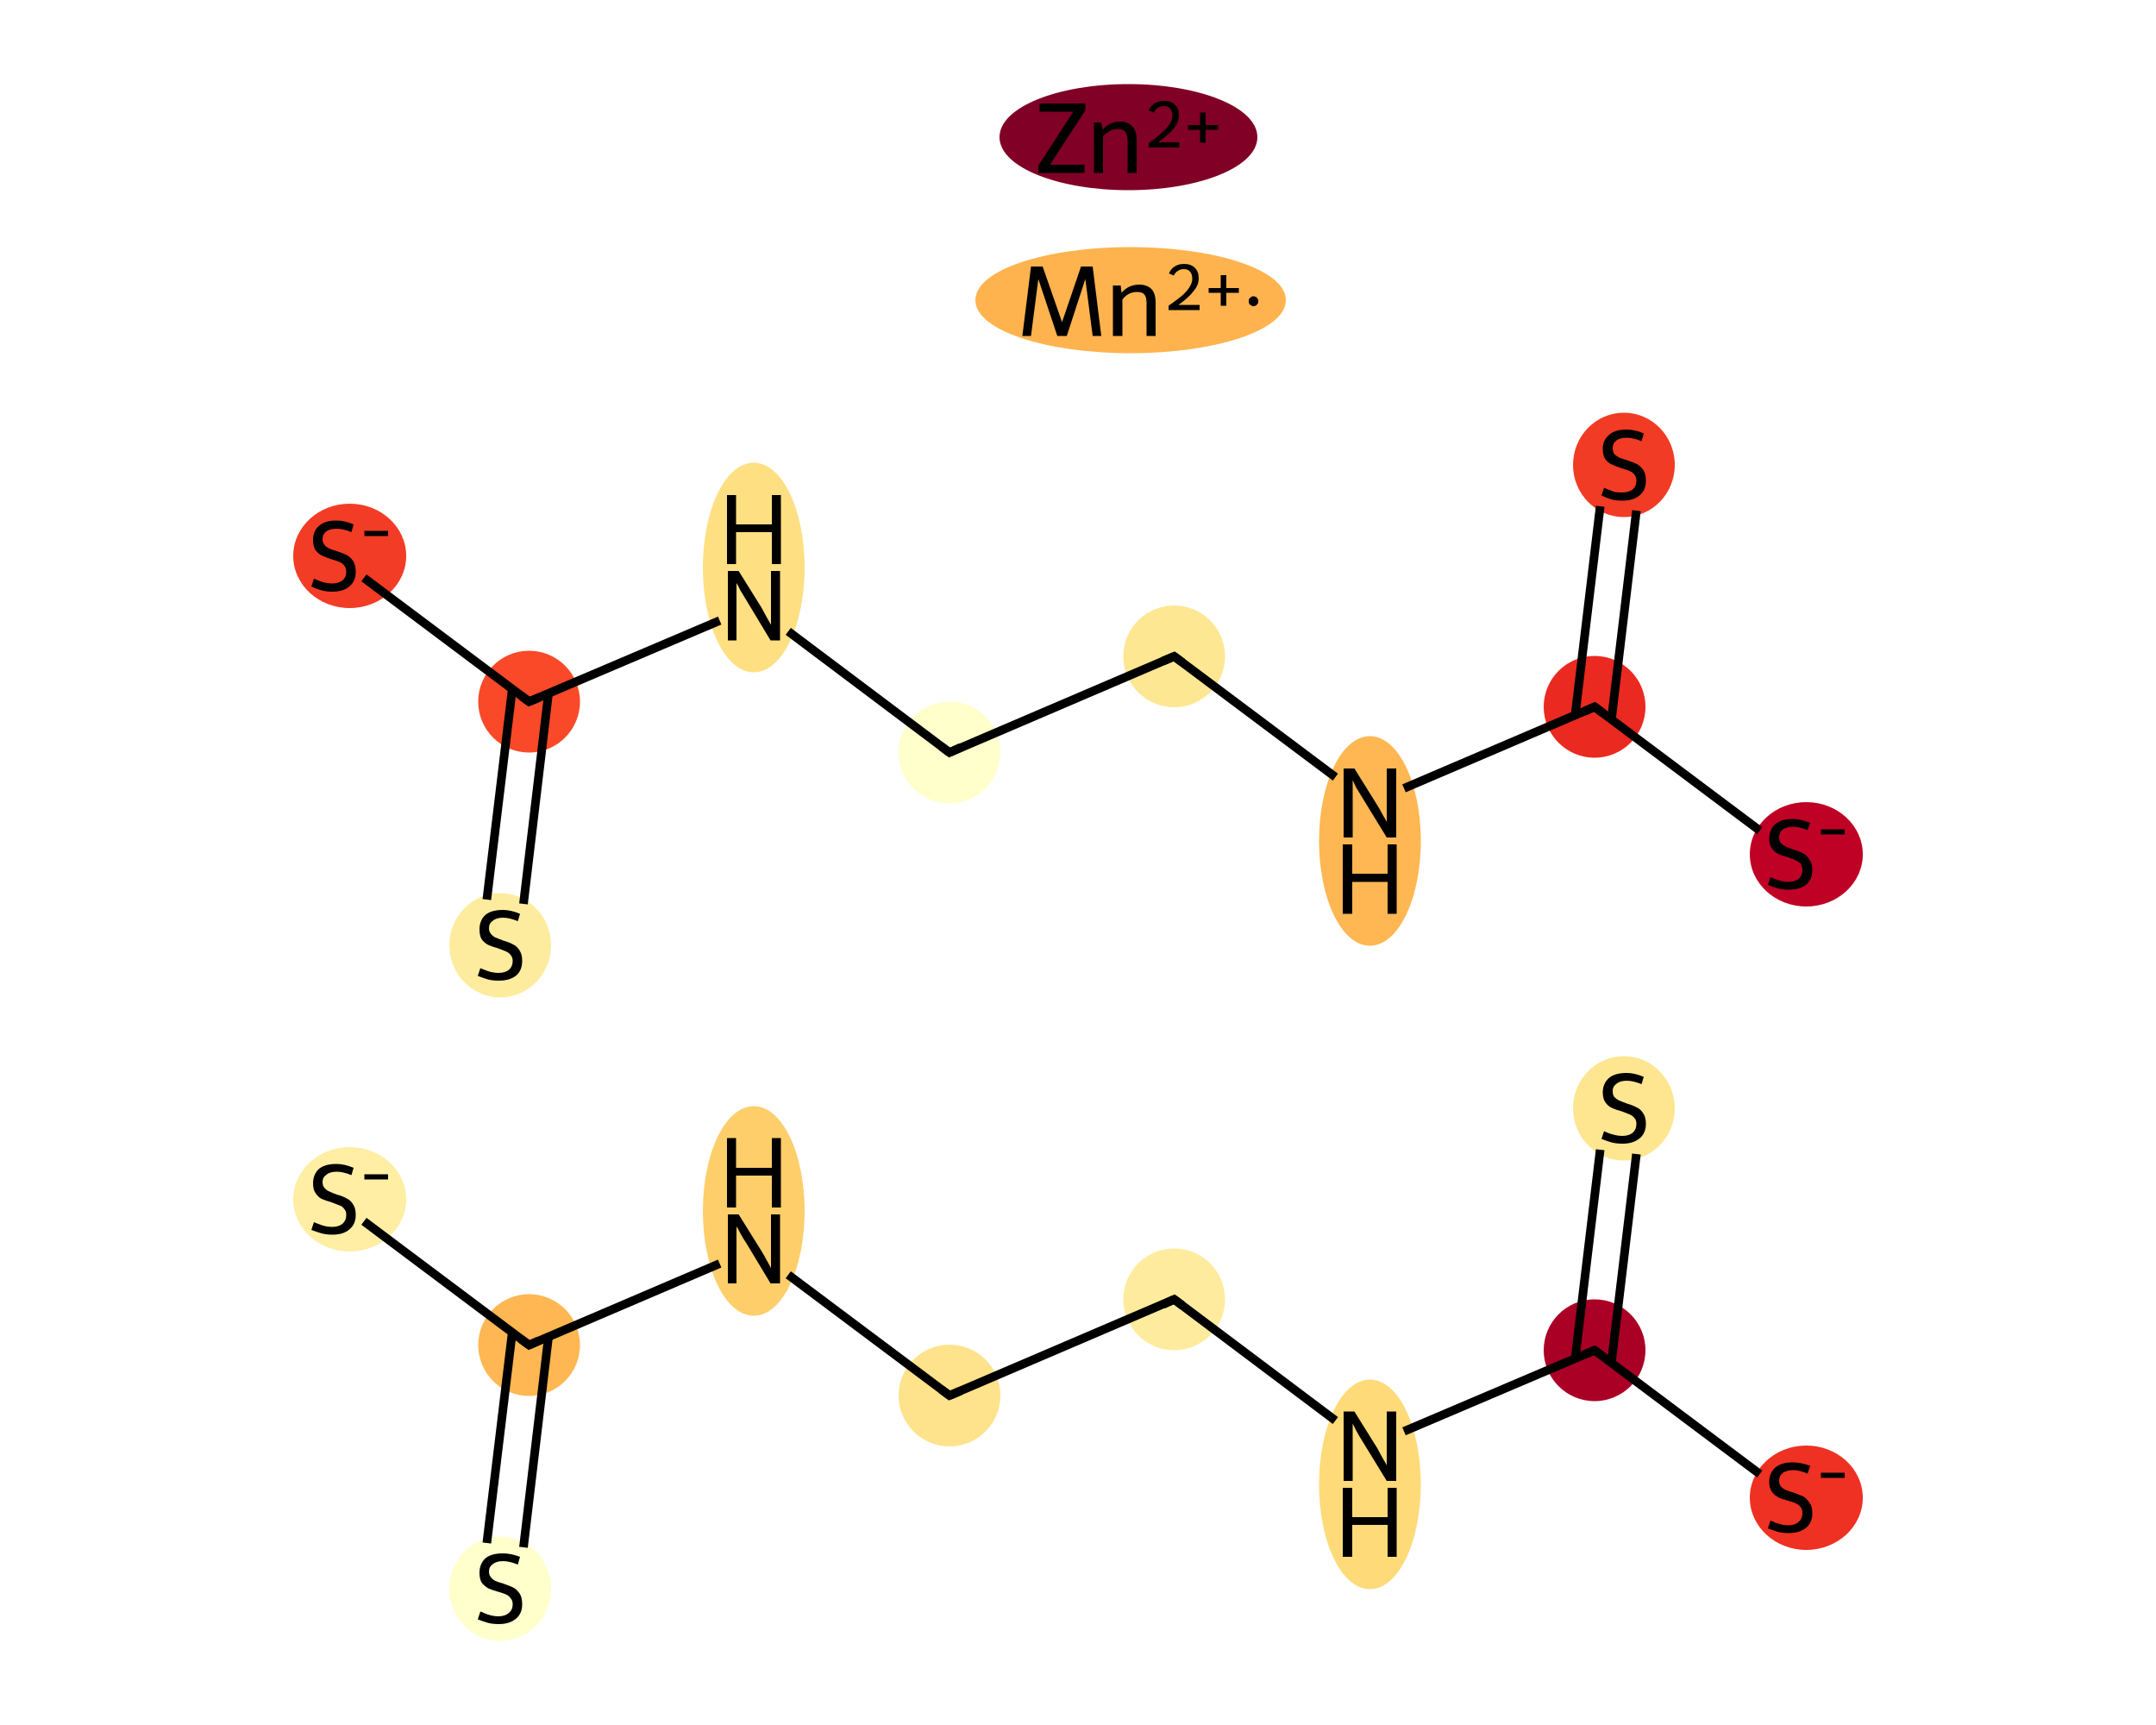
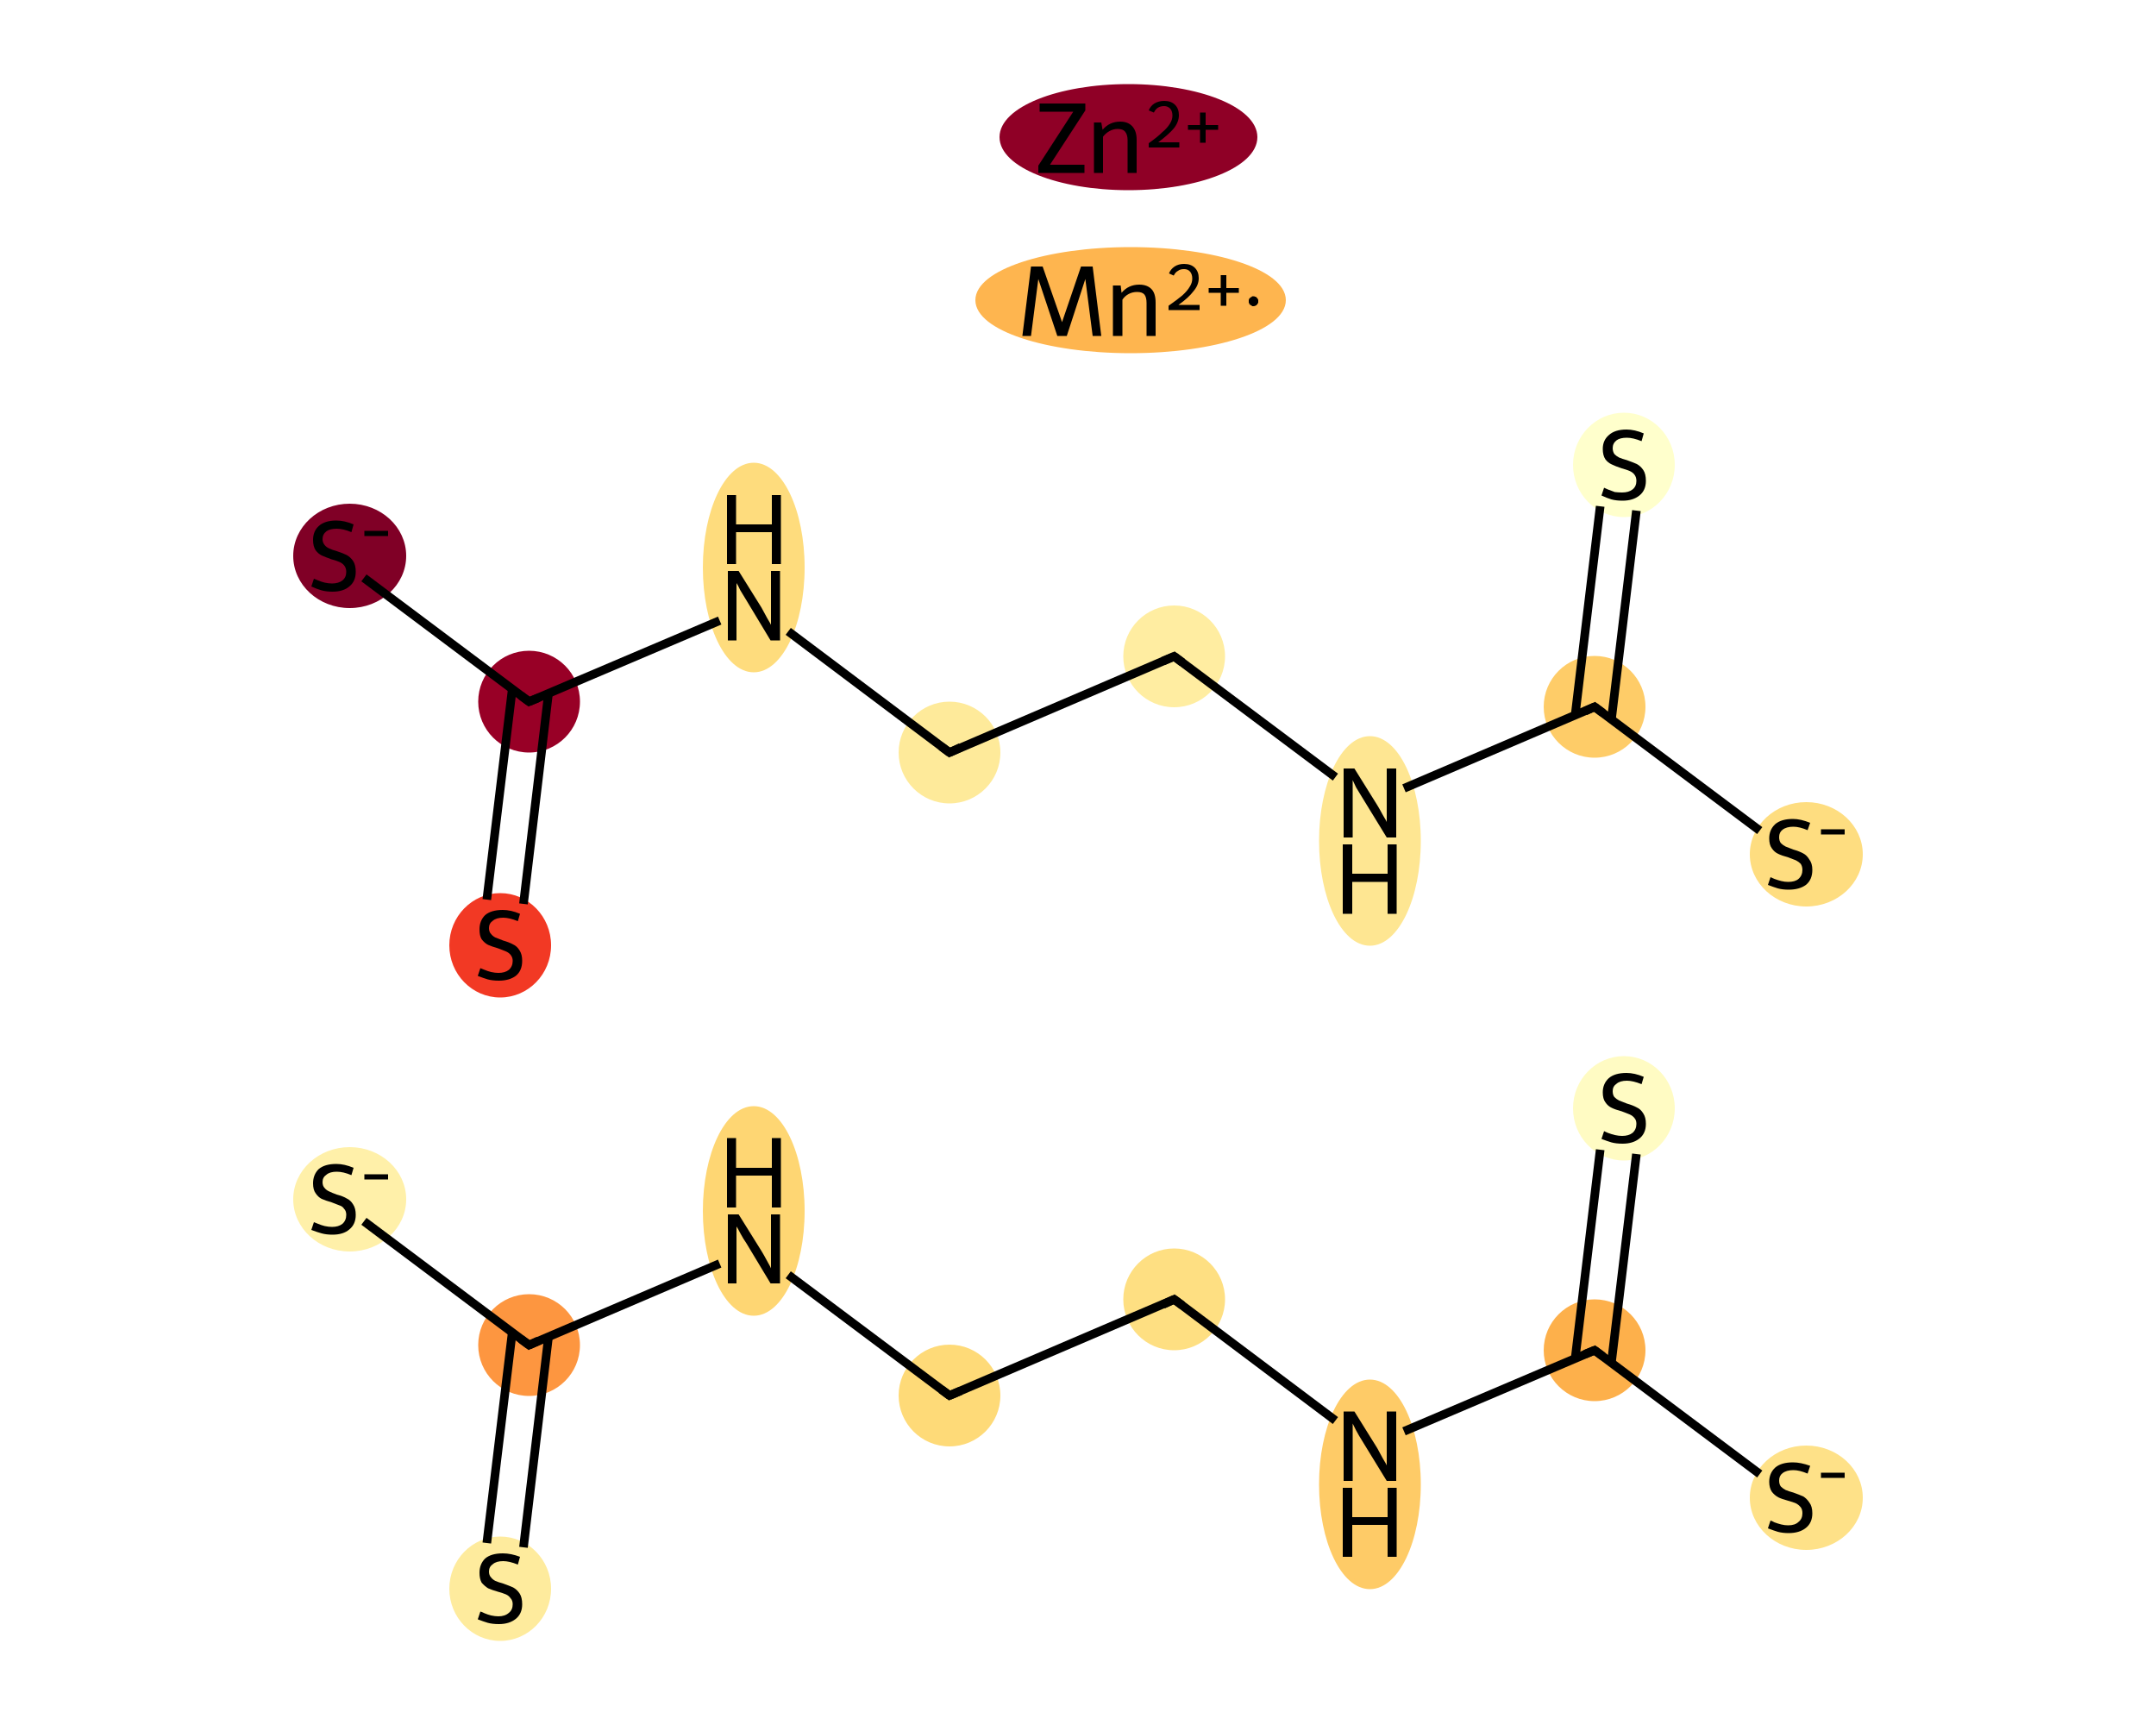
<svg xmlns="http://www.w3.org/2000/svg" version="1.1" baseProfile="full" xml:space="preserve" width="500px" height="400px" viewBox="0 0 500 400">
  <rect style="opacity:1.0;fill:#FFFFFF;stroke:none" width="500.0" height="400.0" x="0.0" y="0.0"> </rect>
-   <ellipse cx="116.0" cy="368.4" rx="11.3" ry="11.6" class="atom-0" style="fill:#FFFFCC;fill-rule:evenodd;stroke:#FFFFCC;stroke-width:1.0px;stroke-linecap:butt;stroke-linejoin:miter;stroke-opacity:1" />
-   <ellipse cx="122.7" cy="311.9" rx="11.3" ry="11.3" class="atom-1" style="fill:#FEB752;fill-rule:evenodd;stroke:#FEB752;stroke-width:1.0px;stroke-linecap:butt;stroke-linejoin:miter;stroke-opacity:1" />
-   <ellipse cx="81.1" cy="278.1" rx="12.6" ry="11.6" class="atom-2" style="fill:#FFEEA3;fill-rule:evenodd;stroke:#FFEEA3;stroke-width:1.0px;stroke-linecap:butt;stroke-linejoin:miter;stroke-opacity:1" />
-   <ellipse cx="174.8" cy="280.8" rx="11.3" ry="23.8" class="atom-3" style="fill:#FECE6B;fill-rule:evenodd;stroke:#FECE6B;stroke-width:1.0px;stroke-linecap:butt;stroke-linejoin:miter;stroke-opacity:1" />
-   <ellipse cx="220.2" cy="323.6" rx="11.3" ry="11.3" class="atom-4" style="fill:#FEE38C;fill-rule:evenodd;stroke:#FEE38C;stroke-width:1.0px;stroke-linecap:butt;stroke-linejoin:miter;stroke-opacity:1" />
-   <ellipse cx="272.3" cy="301.3" rx="11.3" ry="11.3" class="atom-5" style="fill:#FEEB9D;fill-rule:evenodd;stroke:#FEEB9D;stroke-width:1.0px;stroke-linecap:butt;stroke-linejoin:miter;stroke-opacity:1" />
-   <ellipse cx="317.7" cy="344.2" rx="11.3" ry="23.8" class="atom-6" style="fill:#FEDA79;fill-rule:evenodd;stroke:#FEDA79;stroke-width:1.0px;stroke-linecap:butt;stroke-linejoin:miter;stroke-opacity:1" />
-   <ellipse cx="369.8" cy="313.1" rx="11.3" ry="11.3" class="atom-7" style="fill:#AA0026;fill-rule:evenodd;stroke:#AA0026;stroke-width:1.0px;stroke-linecap:butt;stroke-linejoin:miter;stroke-opacity:1" />
-   <ellipse cx="376.6" cy="257.0" rx="11.3" ry="11.6" class="atom-8" style="fill:#FEE691;fill-rule:evenodd;stroke:#FEE691;stroke-width:1.0px;stroke-linecap:butt;stroke-linejoin:miter;stroke-opacity:1" />
-   <ellipse cx="418.9" cy="347.3" rx="12.6" ry="11.6" class="atom-9" style="fill:#EE3122;fill-rule:evenodd;stroke:#EE3122;stroke-width:1.0px;stroke-linecap:butt;stroke-linejoin:miter;stroke-opacity:1" />
-   <ellipse cx="116.0" cy="219.2" rx="11.3" ry="11.6" class="atom-10" style="fill:#FEEC9E;fill-rule:evenodd;stroke:#FEEC9E;stroke-width:1.0px;stroke-linecap:butt;stroke-linejoin:miter;stroke-opacity:1" />
-   <ellipse cx="122.7" cy="162.7" rx="11.3" ry="11.3" class="atom-11" style="fill:#F94928;fill-rule:evenodd;stroke:#F94928;stroke-width:1.0px;stroke-linecap:butt;stroke-linejoin:miter;stroke-opacity:1" />
-   <ellipse cx="81.1" cy="128.9" rx="12.6" ry="11.6" class="atom-12" style="fill:#F33C25;fill-rule:evenodd;stroke:#F33C25;stroke-width:1.0px;stroke-linecap:butt;stroke-linejoin:miter;stroke-opacity:1" />
-   <ellipse cx="174.8" cy="131.6" rx="11.3" ry="23.8" class="atom-13" style="fill:#FEDF82;fill-rule:evenodd;stroke:#FEDF82;stroke-width:1.0px;stroke-linecap:butt;stroke-linejoin:miter;stroke-opacity:1" />
-   <ellipse cx="220.2" cy="174.5" rx="11.3" ry="11.3" class="atom-14" style="fill:#FFFFCC;fill-rule:evenodd;stroke:#FFFFCC;stroke-width:1.0px;stroke-linecap:butt;stroke-linejoin:miter;stroke-opacity:1" />
-   <ellipse cx="272.3" cy="152.2" rx="11.3" ry="11.3" class="atom-15" style="fill:#FEE793;fill-rule:evenodd;stroke:#FEE793;stroke-width:1.0px;stroke-linecap:butt;stroke-linejoin:miter;stroke-opacity:1" />
-   <ellipse cx="317.7" cy="195.0" rx="11.3" ry="23.8" class="atom-16" style="fill:#FEB752;fill-rule:evenodd;stroke:#FEB752;stroke-width:1.0px;stroke-linecap:butt;stroke-linejoin:miter;stroke-opacity:1" />
-   <ellipse cx="369.8" cy="163.9" rx="11.3" ry="11.3" class="atom-17" style="fill:#EA2920;fill-rule:evenodd;stroke:#EA2920;stroke-width:1.0px;stroke-linecap:butt;stroke-linejoin:miter;stroke-opacity:1" />
-   <ellipse cx="376.6" cy="107.8" rx="11.3" ry="11.6" class="atom-18" style="fill:#F23B24;fill-rule:evenodd;stroke:#F23B24;stroke-width:1.0px;stroke-linecap:butt;stroke-linejoin:miter;stroke-opacity:1" />
-   <ellipse cx="418.9" cy="198.1" rx="12.6" ry="11.6" class="atom-19" style="fill:#BF0125;fill-rule:evenodd;stroke:#BF0125;stroke-width:1.0px;stroke-linecap:butt;stroke-linejoin:miter;stroke-opacity:1" />
-   <ellipse cx="262.2" cy="69.6" rx="35.5" ry="11.8" class="atom-20" style="fill:#FEB34E;fill-rule:evenodd;stroke:#FEB34E;stroke-width:1.0px;stroke-linecap:butt;stroke-linejoin:miter;stroke-opacity:1" />
-   <ellipse cx="261.7" cy="31.8" rx="29.4" ry="11.8" class="atom-21" style="fill:#800026;fill-rule:evenodd;stroke:#800026;stroke-width:1.0px;stroke-linecap:butt;stroke-linejoin:miter;stroke-opacity:1" />
+   <ellipse cx="116.0" cy="368.4" rx="11.3" ry="11.6" class="atom-0" style="fill:#FEEB9D;fill-rule:evenodd;stroke:#FEEB9D;stroke-width:1.0px;stroke-linecap:butt;stroke-linejoin:miter;stroke-opacity:1" />
+   <ellipse cx="122.7" cy="311.9" rx="11.3" ry="11.3" class="atom-1" style="fill:#FD9640;fill-rule:evenodd;stroke:#FD9640;stroke-width:1.0px;stroke-linecap:butt;stroke-linejoin:miter;stroke-opacity:1" />
+   <ellipse cx="81.1" cy="278.1" rx="12.6" ry="11.6" class="atom-2" style="fill:#FFF0A9;fill-rule:evenodd;stroke:#FFF0A9;stroke-width:1.0px;stroke-linecap:butt;stroke-linejoin:miter;stroke-opacity:1" />
+   <ellipse cx="174.8" cy="280.8" rx="11.3" ry="23.8" class="atom-3" style="fill:#FED673;fill-rule:evenodd;stroke:#FED673;stroke-width:1.0px;stroke-linecap:butt;stroke-linejoin:miter;stroke-opacity:1" />
+   <ellipse cx="220.2" cy="323.6" rx="11.3" ry="11.3" class="atom-4" style="fill:#FEDA78;fill-rule:evenodd;stroke:#FEDA78;stroke-width:1.0px;stroke-linecap:butt;stroke-linejoin:miter;stroke-opacity:1" />
+   <ellipse cx="272.3" cy="301.3" rx="11.3" ry="11.3" class="atom-5" style="fill:#FEDF82;fill-rule:evenodd;stroke:#FEDF82;stroke-width:1.0px;stroke-linecap:butt;stroke-linejoin:miter;stroke-opacity:1" />
+   <ellipse cx="317.7" cy="344.2" rx="11.3" ry="23.8" class="atom-6" style="fill:#FECB67;fill-rule:evenodd;stroke:#FECB67;stroke-width:1.0px;stroke-linecap:butt;stroke-linejoin:miter;stroke-opacity:1" />
+   <ellipse cx="369.8" cy="313.1" rx="11.3" ry="11.3" class="atom-7" style="fill:#FDB04B;fill-rule:evenodd;stroke:#FDB04B;stroke-width:1.0px;stroke-linecap:butt;stroke-linejoin:miter;stroke-opacity:1" />
+   <ellipse cx="376.6" cy="257.0" rx="11.3" ry="11.6" class="atom-8" style="fill:#FFFBC3;fill-rule:evenodd;stroke:#FFFBC3;stroke-width:1.0px;stroke-linecap:butt;stroke-linejoin:miter;stroke-opacity:1" />
+   <ellipse cx="418.9" cy="347.3" rx="12.6" ry="11.6" class="atom-9" style="fill:#FEE188;fill-rule:evenodd;stroke:#FEE188;stroke-width:1.0px;stroke-linecap:butt;stroke-linejoin:miter;stroke-opacity:1" />
+   <ellipse cx="116.0" cy="219.2" rx="11.3" ry="11.6" class="atom-10" style="fill:#F23924;fill-rule:evenodd;stroke:#F23924;stroke-width:1.0px;stroke-linecap:butt;stroke-linejoin:miter;stroke-opacity:1" />
+   <ellipse cx="122.7" cy="162.7" rx="11.3" ry="11.3" class="atom-11" style="fill:#980026;fill-rule:evenodd;stroke:#980026;stroke-width:1.0px;stroke-linecap:butt;stroke-linejoin:miter;stroke-opacity:1" />
+   <ellipse cx="81.1" cy="128.9" rx="12.6" ry="11.6" class="atom-12" style="fill:#800026;fill-rule:evenodd;stroke:#800026;stroke-width:1.0px;stroke-linecap:butt;stroke-linejoin:miter;stroke-opacity:1" />
+   <ellipse cx="174.8" cy="131.6" rx="11.3" ry="23.8" class="atom-13" style="fill:#FEDC7D;fill-rule:evenodd;stroke:#FEDC7D;stroke-width:1.0px;stroke-linecap:butt;stroke-linejoin:miter;stroke-opacity:1" />
+   <ellipse cx="220.2" cy="174.5" rx="11.3" ry="11.3" class="atom-14" style="fill:#FEEA9A;fill-rule:evenodd;stroke:#FEEA9A;stroke-width:1.0px;stroke-linecap:butt;stroke-linejoin:miter;stroke-opacity:1" />
+   <ellipse cx="272.3" cy="152.2" rx="11.3" ry="11.3" class="atom-15" style="fill:#FFEDA1;fill-rule:evenodd;stroke:#FFEDA1;stroke-width:1.0px;stroke-linecap:butt;stroke-linejoin:miter;stroke-opacity:1" />
+   <ellipse cx="317.7" cy="195.0" rx="11.3" ry="23.8" class="atom-16" style="fill:#FEE692;fill-rule:evenodd;stroke:#FEE692;stroke-width:1.0px;stroke-linecap:butt;stroke-linejoin:miter;stroke-opacity:1" />
+   <ellipse cx="369.8" cy="163.9" rx="11.3" ry="11.3" class="atom-17" style="fill:#FECC68;fill-rule:evenodd;stroke:#FECC68;stroke-width:1.0px;stroke-linecap:butt;stroke-linejoin:miter;stroke-opacity:1" />
+   <ellipse cx="376.6" cy="107.8" rx="11.3" ry="11.6" class="atom-18" style="fill:#FFFFCC;fill-rule:evenodd;stroke:#FFFFCC;stroke-width:1.0px;stroke-linecap:butt;stroke-linejoin:miter;stroke-opacity:1" />
+   <ellipse cx="418.9" cy="198.1" rx="12.6" ry="11.6" class="atom-19" style="fill:#FEDD80;fill-rule:evenodd;stroke:#FEDD80;stroke-width:1.0px;stroke-linecap:butt;stroke-linejoin:miter;stroke-opacity:1" />
+   <ellipse cx="262.2" cy="69.6" rx="35.5" ry="11.8" class="atom-20" style="fill:#FEB54F;fill-rule:evenodd;stroke:#FEB54F;stroke-width:1.0px;stroke-linecap:butt;stroke-linejoin:miter;stroke-opacity:1" />
+   <ellipse cx="261.7" cy="31.8" rx="29.4" ry="11.8" class="atom-21" style="fill:#8F0026;fill-rule:evenodd;stroke:#8F0026;stroke-width:1.0px;stroke-linecap:butt;stroke-linejoin:miter;stroke-opacity:1" />
  <path class="bond-0 atom-0 atom-1" d="M 112.9,357.8 L 118.8,308.9" style="fill:none;fill-rule:evenodd;stroke:#000000;stroke-width:2.0px;stroke-linecap:butt;stroke-linejoin:miter;stroke-opacity:1" />
  <path class="bond-0 atom-0 atom-1" d="M 121.4,358.8 L 127.2,310.0" style="fill:none;fill-rule:evenodd;stroke:#000000;stroke-width:2.0px;stroke-linecap:butt;stroke-linejoin:miter;stroke-opacity:1" />
  <path class="bond-1 atom-1 atom-2" d="M 122.7,311.9 L 84.4,283.2" style="fill:none;fill-rule:evenodd;stroke:#000000;stroke-width:2.0px;stroke-linecap:butt;stroke-linejoin:miter;stroke-opacity:1" />
  <path class="bond-2 atom-1 atom-3" d="M 122.7,311.9 L 166.9,293.0" style="fill:none;fill-rule:evenodd;stroke:#000000;stroke-width:2.0px;stroke-linecap:butt;stroke-linejoin:miter;stroke-opacity:1" />
  <path class="bond-3 atom-3 atom-4" d="M 182.8,295.6 L 220.2,323.6" style="fill:none;fill-rule:evenodd;stroke:#000000;stroke-width:2.0px;stroke-linecap:butt;stroke-linejoin:miter;stroke-opacity:1" />
  <path class="bond-4 atom-4 atom-5" d="M 220.2,323.6 L 272.3,301.3" style="fill:none;fill-rule:evenodd;stroke:#000000;stroke-width:2.0px;stroke-linecap:butt;stroke-linejoin:miter;stroke-opacity:1" />
  <path class="bond-5 atom-5 atom-6" d="M 272.3,301.3 L 309.7,329.4" style="fill:none;fill-rule:evenodd;stroke:#000000;stroke-width:2.0px;stroke-linecap:butt;stroke-linejoin:miter;stroke-opacity:1" />
  <path class="bond-6 atom-6 atom-7" d="M 325.6,331.9 L 369.8,313.1" style="fill:none;fill-rule:evenodd;stroke:#000000;stroke-width:2.0px;stroke-linecap:butt;stroke-linejoin:miter;stroke-opacity:1" />
  <path class="bond-7 atom-7 atom-8" d="M 373.7,316.0 L 379.5,267.6" style="fill:none;fill-rule:evenodd;stroke:#000000;stroke-width:2.0px;stroke-linecap:butt;stroke-linejoin:miter;stroke-opacity:1" />
  <path class="bond-7 atom-7 atom-8" d="M 365.3,315.0 L 371.1,266.6" style="fill:none;fill-rule:evenodd;stroke:#000000;stroke-width:2.0px;stroke-linecap:butt;stroke-linejoin:miter;stroke-opacity:1" />
  <path class="bond-8 atom-7 atom-9" d="M 369.8,313.1 L 408.1,341.8" style="fill:none;fill-rule:evenodd;stroke:#000000;stroke-width:2.0px;stroke-linecap:butt;stroke-linejoin:miter;stroke-opacity:1" />
  <path class="bond-9 atom-10 atom-11" d="M 112.9,208.6 L 118.8,159.8" style="fill:none;fill-rule:evenodd;stroke:#000000;stroke-width:2.0px;stroke-linecap:butt;stroke-linejoin:miter;stroke-opacity:1" />
  <path class="bond-9 atom-10 atom-11" d="M 121.4,209.6 L 127.2,160.8" style="fill:none;fill-rule:evenodd;stroke:#000000;stroke-width:2.0px;stroke-linecap:butt;stroke-linejoin:miter;stroke-opacity:1" />
  <path class="bond-10 atom-11 atom-12" d="M 122.7,162.7 L 84.4,134.0" style="fill:none;fill-rule:evenodd;stroke:#000000;stroke-width:2.0px;stroke-linecap:butt;stroke-linejoin:miter;stroke-opacity:1" />
  <path class="bond-11 atom-11 atom-13" d="M 122.7,162.7 L 166.9,143.9" style="fill:none;fill-rule:evenodd;stroke:#000000;stroke-width:2.0px;stroke-linecap:butt;stroke-linejoin:miter;stroke-opacity:1" />
  <path class="bond-12 atom-13 atom-14" d="M 182.8,146.4 L 220.2,174.5" style="fill:none;fill-rule:evenodd;stroke:#000000;stroke-width:2.0px;stroke-linecap:butt;stroke-linejoin:miter;stroke-opacity:1" />
  <path class="bond-13 atom-14 atom-15" d="M 220.2,174.5 L 272.3,152.2" style="fill:none;fill-rule:evenodd;stroke:#000000;stroke-width:2.0px;stroke-linecap:butt;stroke-linejoin:miter;stroke-opacity:1" />
  <path class="bond-14 atom-15 atom-16" d="M 272.3,152.2 L 309.7,180.2" style="fill:none;fill-rule:evenodd;stroke:#000000;stroke-width:2.0px;stroke-linecap:butt;stroke-linejoin:miter;stroke-opacity:1" />
  <path class="bond-15 atom-16 atom-17" d="M 325.6,182.8 L 369.8,163.9" style="fill:none;fill-rule:evenodd;stroke:#000000;stroke-width:2.0px;stroke-linecap:butt;stroke-linejoin:miter;stroke-opacity:1" />
  <path class="bond-16 atom-17 atom-18" d="M 373.7,166.9 L 379.5,118.4" style="fill:none;fill-rule:evenodd;stroke:#000000;stroke-width:2.0px;stroke-linecap:butt;stroke-linejoin:miter;stroke-opacity:1" />
  <path class="bond-16 atom-17 atom-18" d="M 365.3,165.8 L 371.1,117.4" style="fill:none;fill-rule:evenodd;stroke:#000000;stroke-width:2.0px;stroke-linecap:butt;stroke-linejoin:miter;stroke-opacity:1" />
  <path class="bond-17 atom-17 atom-19" d="M 369.8,163.9 L 408.1,192.6" style="fill:none;fill-rule:evenodd;stroke:#000000;stroke-width:2.0px;stroke-linecap:butt;stroke-linejoin:miter;stroke-opacity:1" />
  <path d="M 120.8,310.5 L 122.7,311.9 L 124.9,310.9" style="fill:none;stroke:#000000;stroke-width:2.0px;stroke-linecap:butt;stroke-linejoin:miter;stroke-miterlimit:10;stroke-opacity:1;" />
  <path d="M 218.3,322.2 L 220.2,323.6 L 222.8,322.5" style="fill:none;stroke:#000000;stroke-width:2.0px;stroke-linecap:butt;stroke-linejoin:miter;stroke-miterlimit:10;stroke-opacity:1;" />
  <path d="M 269.7,302.5 L 272.3,301.3 L 274.2,302.7" style="fill:none;stroke:#000000;stroke-width:2.0px;stroke-linecap:butt;stroke-linejoin:miter;stroke-miterlimit:10;stroke-opacity:1;" />
  <path d="M 367.6,314.0 L 369.8,313.1 L 371.7,314.5" style="fill:none;stroke:#000000;stroke-width:2.0px;stroke-linecap:butt;stroke-linejoin:miter;stroke-miterlimit:10;stroke-opacity:1;" />
  <path d="M 120.8,161.3 L 122.7,162.7 L 124.9,161.8" style="fill:none;stroke:#000000;stroke-width:2.0px;stroke-linecap:butt;stroke-linejoin:miter;stroke-miterlimit:10;stroke-opacity:1;" />
  <path d="M 218.3,173.1 L 220.2,174.5 L 222.8,173.3" style="fill:none;stroke:#000000;stroke-width:2.0px;stroke-linecap:butt;stroke-linejoin:miter;stroke-miterlimit:10;stroke-opacity:1;" />
  <path d="M 269.7,153.3 L 272.3,152.2 L 274.2,153.6" style="fill:none;stroke:#000000;stroke-width:2.0px;stroke-linecap:butt;stroke-linejoin:miter;stroke-miterlimit:10;stroke-opacity:1;" />
  <path d="M 367.6,164.9 L 369.8,163.9 L 371.7,165.3" style="fill:none;stroke:#000000;stroke-width:2.0px;stroke-linecap:butt;stroke-linejoin:miter;stroke-miterlimit:10;stroke-opacity:1;" />
  <path class="atom-0" d="M 111.4 373.7 Q 111.6 373.7, 112.4 374.1 Q 113.1 374.4, 113.9 374.6 Q 114.8 374.8, 115.6 374.8 Q 117.1 374.8, 118.0 374.0 Q 118.9 373.3, 118.9 372.0 Q 118.9 371.1, 118.4 370.6 Q 118.0 370.0, 117.3 369.7 Q 116.6 369.4, 115.5 369.1 Q 114.1 368.7, 113.2 368.3 Q 112.4 367.8, 111.7 367.0 Q 111.2 366.1, 111.2 364.7 Q 111.2 362.7, 112.5 361.4 Q 113.9 360.2, 116.6 360.2 Q 118.5 360.2, 120.6 361.0 L 120.1 362.8 Q 118.1 362.0, 116.7 362.0 Q 115.1 362.0, 114.3 362.7 Q 113.4 363.3, 113.4 364.4 Q 113.4 365.3, 113.9 365.8 Q 114.3 366.3, 114.9 366.6 Q 115.6 366.9, 116.7 367.2 Q 118.1 367.7, 119.0 368.1 Q 119.9 368.6, 120.5 369.5 Q 121.1 370.4, 121.1 372.0 Q 121.1 374.2, 119.6 375.4 Q 118.1 376.6, 115.7 376.6 Q 114.2 376.6, 113.1 376.3 Q 112.1 376.0, 110.8 375.5 L 111.4 373.7 " fill="#000000" />
  <path class="atom-2" d="M 72.8 283.4 Q 73.0 283.5, 73.8 283.8 Q 74.5 284.1, 75.3 284.3 Q 76.2 284.5, 77.0 284.5 Q 78.5 284.5, 79.4 283.8 Q 80.3 283.0, 80.3 281.7 Q 80.3 280.8, 79.8 280.3 Q 79.4 279.7, 78.7 279.5 Q 78.0 279.2, 76.9 278.8 Q 75.5 278.4, 74.6 278.0 Q 73.8 277.6, 73.2 276.7 Q 72.6 275.9, 72.6 274.4 Q 72.6 272.4, 73.9 271.1 Q 75.3 269.9, 78.0 269.9 Q 79.9 269.9, 82.0 270.8 L 81.5 272.5 Q 79.6 271.7, 78.1 271.7 Q 76.5 271.7, 75.7 272.4 Q 74.8 273.0, 74.8 274.1 Q 74.8 275.0, 75.3 275.5 Q 75.7 276.0, 76.4 276.3 Q 77.0 276.6, 78.1 277.0 Q 79.6 277.4, 80.4 277.9 Q 81.3 278.3, 81.9 279.3 Q 82.5 280.2, 82.5 281.7 Q 82.5 283.9, 81.0 285.1 Q 79.6 286.3, 77.1 286.3 Q 75.7 286.3, 74.6 286.0 Q 73.5 285.7, 72.2 285.2 L 72.8 283.4 " fill="#000000" />
  <path class="atom-2" d="M 84.5 272.3 L 90.0 272.3 L 90.0 273.5 L 84.5 273.5 L 84.5 272.3 " fill="#000000" />
  <path class="atom-3" d="M 171.3 281.6 L 176.6 290.1 Q 177.1 290.9, 177.9 292.4 Q 178.8 294.0, 178.8 294.1 L 178.8 281.6 L 180.9 281.6 L 180.9 297.6 L 178.7 297.6 L 173.1 288.3 Q 172.4 287.3, 171.7 286.0 Q 171.1 284.8, 170.8 284.4 L 170.8 297.6 L 168.8 297.6 L 168.8 281.6 L 171.3 281.6 " fill="#000000" />
  <path class="atom-3" d="M 168.6 263.9 L 170.7 263.9 L 170.7 270.8 L 179.0 270.8 L 179.0 263.9 L 181.1 263.9 L 181.1 280.0 L 179.0 280.0 L 179.0 272.6 L 170.7 272.6 L 170.7 280.0 L 168.6 280.0 L 168.6 263.9 " fill="#000000" />
  <path class="atom-6" d="M 314.1 327.3 L 319.4 335.8 Q 319.9 336.7, 320.7 338.2 Q 321.6 339.7, 321.6 339.8 L 321.6 327.3 L 323.8 327.3 L 323.8 343.4 L 321.6 343.4 L 315.9 334.1 Q 315.2 333.0, 314.5 331.7 Q 313.9 330.5, 313.7 330.1 L 313.7 343.4 L 311.6 343.4 L 311.6 327.3 L 314.1 327.3 " fill="#000000" />
  <path class="atom-6" d="M 311.4 345.0 L 313.6 345.0 L 313.6 351.8 L 321.8 351.8 L 321.8 345.0 L 323.9 345.0 L 323.9 361.0 L 321.8 361.0 L 321.8 353.6 L 313.6 353.6 L 313.6 361.0 L 311.4 361.0 L 311.4 345.0 " fill="#000000" />
  <path class="atom-8" d="M 372.0 262.3 Q 372.2 262.4, 372.9 262.7 Q 373.7 263.0, 374.5 263.2 Q 375.4 263.4, 376.2 263.4 Q 377.7 263.4, 378.6 262.7 Q 379.5 261.9, 379.5 260.6 Q 379.5 259.7, 379.0 259.2 Q 378.6 258.7, 377.9 258.4 Q 377.2 258.1, 376.1 257.7 Q 374.6 257.3, 373.8 256.9 Q 372.9 256.5, 372.3 255.6 Q 371.7 254.8, 371.7 253.3 Q 371.7 251.3, 373.1 250.0 Q 374.5 248.8, 377.2 248.8 Q 379.1 248.8, 381.2 249.7 L 380.7 251.4 Q 378.7 250.6, 377.3 250.6 Q 375.7 250.6, 374.9 251.3 Q 374.0 251.9, 374.0 253.0 Q 374.0 253.9, 374.4 254.4 Q 374.9 254.9, 375.5 255.2 Q 376.2 255.5, 377.3 255.9 Q 378.7 256.3, 379.6 256.8 Q 380.5 257.2, 381.1 258.2 Q 381.7 259.1, 381.7 260.6 Q 381.7 262.8, 380.2 264.0 Q 378.7 265.2, 376.3 265.2 Q 374.8 265.2, 373.7 264.9 Q 372.7 264.6, 371.4 264.1 L 372.0 262.3 " fill="#000000" />
  <path class="atom-9" d="M 410.6 352.6 Q 410.8 352.6, 411.5 353.0 Q 412.3 353.3, 413.1 353.5 Q 413.9 353.7, 414.7 353.7 Q 416.3 353.7, 417.1 352.9 Q 418.0 352.2, 418.0 350.9 Q 418.0 350.0, 417.6 349.5 Q 417.1 348.9, 416.5 348.6 Q 415.8 348.3, 414.7 348.0 Q 413.2 347.6, 412.4 347.2 Q 411.5 346.7, 410.9 345.9 Q 410.3 345.0, 410.3 343.6 Q 410.3 341.6, 411.7 340.3 Q 413.1 339.1, 415.8 339.1 Q 417.6 339.1, 419.8 339.9 L 419.2 341.7 Q 417.3 340.9, 415.9 340.9 Q 414.3 340.9, 413.4 341.6 Q 412.6 342.2, 412.6 343.3 Q 412.6 344.2, 413.0 344.7 Q 413.5 345.2, 414.1 345.5 Q 414.8 345.8, 415.9 346.1 Q 417.3 346.6, 418.2 347.0 Q 419.0 347.5, 419.6 348.4 Q 420.3 349.3, 420.3 350.9 Q 420.3 353.1, 418.8 354.3 Q 417.3 355.5, 414.8 355.5 Q 413.4 355.5, 412.3 355.2 Q 411.3 354.9, 410.0 354.4 L 410.6 352.6 " fill="#000000" />
  <path class="atom-9" d="M 422.3 341.5 L 427.8 341.5 L 427.8 342.7 L 422.3 342.7 L 422.3 341.5 " fill="#000000" />
  <path class="atom-10" d="M 111.4 224.5 Q 111.6 224.6, 112.4 224.9 Q 113.1 225.2, 113.9 225.4 Q 114.8 225.6, 115.6 225.6 Q 117.1 225.6, 118.0 224.9 Q 118.9 224.1, 118.9 222.8 Q 118.9 222.0, 118.4 221.4 Q 118.0 220.9, 117.3 220.6 Q 116.6 220.3, 115.5 219.9 Q 114.1 219.5, 113.2 219.1 Q 112.4 218.7, 111.7 217.8 Q 111.2 217.0, 111.2 215.5 Q 111.2 213.5, 112.5 212.2 Q 113.9 211.0, 116.6 211.0 Q 118.5 211.0, 120.6 211.9 L 120.1 213.6 Q 118.1 212.8, 116.7 212.8 Q 115.1 212.8, 114.3 213.5 Q 113.4 214.1, 113.4 215.2 Q 113.4 216.1, 113.9 216.6 Q 114.3 217.1, 114.9 217.4 Q 115.6 217.7, 116.7 218.1 Q 118.1 218.5, 119.0 219.0 Q 119.9 219.4, 120.5 220.4 Q 121.1 221.3, 121.1 222.8 Q 121.1 225.1, 119.6 226.3 Q 118.1 227.4, 115.7 227.4 Q 114.2 227.4, 113.1 227.1 Q 112.1 226.8, 110.8 226.3 L 111.4 224.5 " fill="#000000" />
  <path class="atom-12" d="M 72.8 134.2 Q 73.0 134.3, 73.8 134.6 Q 74.5 134.9, 75.3 135.1 Q 76.2 135.3, 77.0 135.3 Q 78.5 135.3, 79.4 134.6 Q 80.3 133.9, 80.3 132.6 Q 80.3 131.7, 79.8 131.1 Q 79.4 130.6, 78.7 130.3 Q 78.0 130.0, 76.9 129.7 Q 75.5 129.2, 74.6 128.8 Q 73.8 128.4, 73.2 127.6 Q 72.6 126.7, 72.6 125.2 Q 72.6 123.2, 73.9 122.0 Q 75.3 120.7, 78.0 120.7 Q 79.9 120.7, 82.0 121.6 L 81.5 123.4 Q 79.6 122.6, 78.1 122.6 Q 76.5 122.6, 75.7 123.2 Q 74.8 123.9, 74.8 125.0 Q 74.8 125.8, 75.3 126.4 Q 75.7 126.9, 76.4 127.2 Q 77.0 127.5, 78.1 127.8 Q 79.6 128.3, 80.4 128.7 Q 81.3 129.2, 81.9 130.1 Q 82.5 131.0, 82.5 132.6 Q 82.5 134.8, 81.0 136.0 Q 79.6 137.2, 77.1 137.2 Q 75.7 137.2, 74.6 136.9 Q 73.5 136.6, 72.2 136.0 L 72.8 134.2 " fill="#000000" />
  <path class="atom-12" d="M 84.5 123.1 L 90.0 123.1 L 90.0 124.3 L 84.5 124.3 L 84.5 123.1 " fill="#000000" />
  <path class="atom-13" d="M 171.3 132.4 L 176.6 140.9 Q 177.1 141.8, 177.9 143.3 Q 178.8 144.8, 178.8 144.9 L 178.8 132.4 L 180.9 132.4 L 180.9 148.5 L 178.7 148.5 L 173.1 139.2 Q 172.4 138.1, 171.7 136.9 Q 171.1 135.6, 170.8 135.2 L 170.8 148.5 L 168.8 148.5 L 168.8 132.4 L 171.3 132.4 " fill="#000000" />
  <path class="atom-13" d="M 168.6 114.8 L 170.7 114.8 L 170.7 121.6 L 179.0 121.6 L 179.0 114.8 L 181.1 114.8 L 181.1 130.8 L 179.0 130.8 L 179.0 123.4 L 170.7 123.4 L 170.7 130.8 L 168.6 130.8 L 168.6 114.8 " fill="#000000" />
  <path class="atom-16" d="M 314.1 178.2 L 319.4 186.7 Q 319.9 187.5, 320.7 189.0 Q 321.6 190.5, 321.6 190.6 L 321.6 178.2 L 323.8 178.2 L 323.8 194.2 L 321.6 194.2 L 315.9 184.9 Q 315.2 183.8, 314.5 182.6 Q 313.9 181.3, 313.7 180.9 L 313.7 194.2 L 311.6 194.2 L 311.6 178.2 L 314.1 178.2 " fill="#000000" />
  <path class="atom-16" d="M 311.4 195.8 L 313.6 195.8 L 313.6 202.6 L 321.8 202.6 L 321.8 195.8 L 323.9 195.8 L 323.9 211.9 L 321.8 211.9 L 321.8 204.5 L 313.6 204.5 L 313.6 211.9 L 311.4 211.9 L 311.4 195.8 " fill="#000000" />
  <path class="atom-18" d="M 372.0 113.1 Q 372.2 113.2, 372.9 113.5 Q 373.7 113.8, 374.5 114.1 Q 375.4 114.2, 376.2 114.2 Q 377.7 114.2, 378.6 113.5 Q 379.5 112.8, 379.5 111.5 Q 379.5 110.6, 379.0 110.0 Q 378.6 109.5, 377.9 109.2 Q 377.2 108.9, 376.1 108.6 Q 374.6 108.1, 373.8 107.7 Q 372.9 107.3, 372.3 106.5 Q 371.7 105.6, 371.7 104.1 Q 371.7 102.1, 373.1 100.9 Q 374.5 99.6, 377.2 99.6 Q 379.1 99.6, 381.2 100.5 L 380.7 102.3 Q 378.7 101.5, 377.3 101.5 Q 375.7 101.5, 374.9 102.1 Q 374.0 102.8, 374.0 103.9 Q 374.0 104.7, 374.4 105.3 Q 374.9 105.8, 375.5 106.1 Q 376.2 106.4, 377.3 106.7 Q 378.7 107.2, 379.6 107.6 Q 380.5 108.1, 381.1 109.0 Q 381.7 109.9, 381.7 111.5 Q 381.7 113.7, 380.2 114.9 Q 378.7 116.1, 376.3 116.1 Q 374.8 116.1, 373.7 115.8 Q 372.7 115.5, 371.4 114.9 L 372.0 113.1 " fill="#000000" />
  <path class="atom-19" d="M 410.6 203.4 Q 410.8 203.5, 411.5 203.8 Q 412.3 204.1, 413.1 204.3 Q 413.9 204.5, 414.7 204.5 Q 416.3 204.5, 417.1 203.8 Q 418.0 203.0, 418.0 201.7 Q 418.0 200.9, 417.6 200.3 Q 417.1 199.8, 416.5 199.5 Q 415.8 199.2, 414.7 198.8 Q 413.2 198.4, 412.4 198.0 Q 411.5 197.6, 410.9 196.7 Q 410.3 195.9, 410.3 194.4 Q 410.3 192.4, 411.7 191.1 Q 413.1 189.9, 415.8 189.9 Q 417.6 189.9, 419.8 190.8 L 419.2 192.5 Q 417.3 191.7, 415.9 191.7 Q 414.3 191.7, 413.4 192.4 Q 412.6 193.0, 412.6 194.1 Q 412.6 195.0, 413.0 195.5 Q 413.5 196.0, 414.1 196.3 Q 414.8 196.6, 415.9 197.0 Q 417.3 197.4, 418.2 197.9 Q 419.0 198.3, 419.6 199.3 Q 420.3 200.2, 420.3 201.7 Q 420.3 204.0, 418.8 205.2 Q 417.3 206.3, 414.8 206.3 Q 413.4 206.3, 412.3 206.0 Q 411.3 205.7, 410.0 205.2 L 410.6 203.4 " fill="#000000" />
  <path class="atom-19" d="M 422.3 192.3 L 427.8 192.3 L 427.8 193.5 L 422.3 193.5 L 422.3 192.3 " fill="#000000" />
  <path class="atom-20" d="M 255.4 77.9 L 253.4 77.9 L 251.7 64.7 L 247.4 77.9 L 245.2 77.9 L 240.8 64.7 L 239.1 77.9 L 237.1 77.9 L 239.1 61.8 L 241.8 61.8 L 246.3 74.7 L 250.7 61.8 L 253.4 61.8 L 255.4 77.9 " fill="#000000" />
  <path class="atom-20" d="M 264.2 66.0 Q 266.1 66.0, 267.1 67.1 Q 268.0 68.1, 268.0 70.2 L 268.0 77.9 L 265.9 77.9 L 265.9 70.3 Q 265.9 68.9, 265.4 68.3 Q 264.9 67.7, 263.7 67.7 Q 262.6 67.7, 261.7 68.2 Q 260.8 68.7, 260.3 69.5 L 260.3 77.9 L 258.1 77.9 L 258.1 66.2 L 259.9 66.2 L 260.1 67.9 Q 261.7 66.0, 264.2 66.0 " fill="#000000" />
  <path class="atom-20" d="M 271.1 63.4 Q 271.5 62.4, 272.4 61.8 Q 273.3 61.2, 274.6 61.2 Q 276.2 61.2, 277.1 62.1 Q 278.0 63.0, 278.0 64.5 Q 278.0 66.1, 276.8 67.5 Q 275.7 69.0, 273.3 70.7 L 278.2 70.7 L 278.2 71.9 L 271.0 71.9 L 271.0 70.9 Q 273.0 69.5, 274.2 68.5 Q 275.4 67.4, 275.9 66.5 Q 276.5 65.6, 276.5 64.6 Q 276.5 63.6, 276.0 63.0 Q 275.5 62.4, 274.6 62.4 Q 273.7 62.4, 273.2 62.8 Q 272.6 63.1, 272.2 63.9 L 271.1 63.4 " fill="#000000" />
  <path class="atom-20" d="M 280.3 66.8 L 283.1 66.8 L 283.1 63.8 L 284.4 63.8 L 284.4 66.8 L 287.3 66.8 L 287.3 67.9 L 284.4 67.9 L 284.4 70.9 L 283.1 70.9 L 283.1 67.9 L 280.3 67.9 L 280.3 66.8 " fill="#000000" />
  <path class="atom-21" d="M 240.8 38.4 L 248.9 25.9 L 241.1 25.9 L 241.1 24.0 L 251.7 24.0 L 251.7 25.6 L 243.5 38.2 L 251.5 38.2 L 251.5 40.1 L 240.8 40.1 L 240.8 38.4 " fill="#000000" />
  <path class="atom-21" d="M 259.8 28.2 Q 261.6 28.2, 262.6 29.3 Q 263.6 30.4, 263.6 32.4 L 263.6 40.1 L 261.5 40.1 L 261.5 32.5 Q 261.5 31.2, 260.9 30.5 Q 260.4 29.9, 259.2 29.9 Q 258.2 29.9, 257.3 30.4 Q 256.4 30.9, 255.8 31.7 L 255.8 40.1 L 253.7 40.1 L 253.7 28.4 L 255.4 28.4 L 255.7 30.1 Q 257.3 28.2, 259.8 28.2 " fill="#000000" />
  <path class="atom-21" d="M 266.4 25.6 Q 266.8 24.6, 267.7 24.0 Q 268.7 23.4, 270.0 23.4 Q 271.6 23.4, 272.5 24.3 Q 273.4 25.2, 273.4 26.7 Q 273.4 28.3, 272.2 29.8 Q 271.0 31.2, 268.6 33.0 L 273.5 33.0 L 273.5 34.2 L 266.4 34.2 L 266.4 33.2 Q 268.4 31.8, 269.5 30.7 Q 270.7 29.7, 271.3 28.7 Q 271.9 27.8, 271.9 26.8 Q 271.9 25.8, 271.4 25.2 Q 270.8 24.6, 270.0 24.6 Q 269.1 24.6, 268.5 25.0 Q 268.0 25.3, 267.6 26.1 L 266.4 25.6 " fill="#000000" />
  <path class="atom-21" d="M 275.5 29.0 L 278.3 29.0 L 278.3 26.1 L 279.6 26.1 L 279.6 29.0 L 282.5 29.0 L 282.5 30.1 L 279.6 30.1 L 279.6 33.1 L 278.3 33.1 L 278.3 30.1 L 275.5 30.1 L 275.5 29.0 " fill="#000000" />
  <path class="atom-20" d="M 291.8,69.8 L 291.8,69.9 L 291.8,70.0 L 291.8,70.1 L 291.8,70.2 L 291.7,70.3 L 291.7,70.4 L 291.6,70.5 L 291.6,70.6 L 291.5,70.6 L 291.4,70.7 L 291.4,70.8 L 291.3,70.8 L 291.2,70.9 L 291.1,70.9 L 291.0,70.9 L 290.9,71.0 L 290.8,71.0 L 290.7,71.0 L 290.6,71.0 L 290.5,71.0 L 290.4,71.0 L 290.3,70.9 L 290.3,70.9 L 290.2,70.8 L 290.1,70.8 L 290.0,70.7 L 289.9,70.7 L 289.9,70.6 L 289.8,70.5 L 289.7,70.5 L 289.7,70.4 L 289.7,70.3 L 289.6,70.2 L 289.6,70.1 L 289.6,70.0 L 289.6,69.9 L 289.6,69.8 L 289.6,69.7 L 289.6,69.6 L 289.6,69.5 L 289.7,69.4 L 289.7,69.3 L 289.7,69.2 L 289.8,69.2 L 289.9,69.1 L 289.9,69.0 L 290.0,69.0 L 290.1,68.9 L 290.2,68.9 L 290.3,68.8 L 290.3,68.8 L 290.4,68.7 L 290.5,68.7 L 290.6,68.7 L 290.7,68.7 L 290.8,68.7 L 290.9,68.7 L 291.0,68.8 L 291.1,68.8 L 291.2,68.8 L 291.3,68.9 L 291.4,68.9 L 291.4,69.0 L 291.5,69.1 L 291.6,69.1 L 291.6,69.2 L 291.7,69.3 L 291.7,69.4 L 291.8,69.5 L 291.8,69.6 L 291.8,69.7 L 291.8,69.8 L 291.8,69.8 L 290.7,69.8 Z" style="fill:#000000;fill-rule:evenodd;fill-opacity:1;stroke:#000000;stroke-width:0.0px;stroke-linecap:butt;stroke-linejoin:miter;stroke-miterlimit:10;stroke-opacity:1;" />
</svg>
